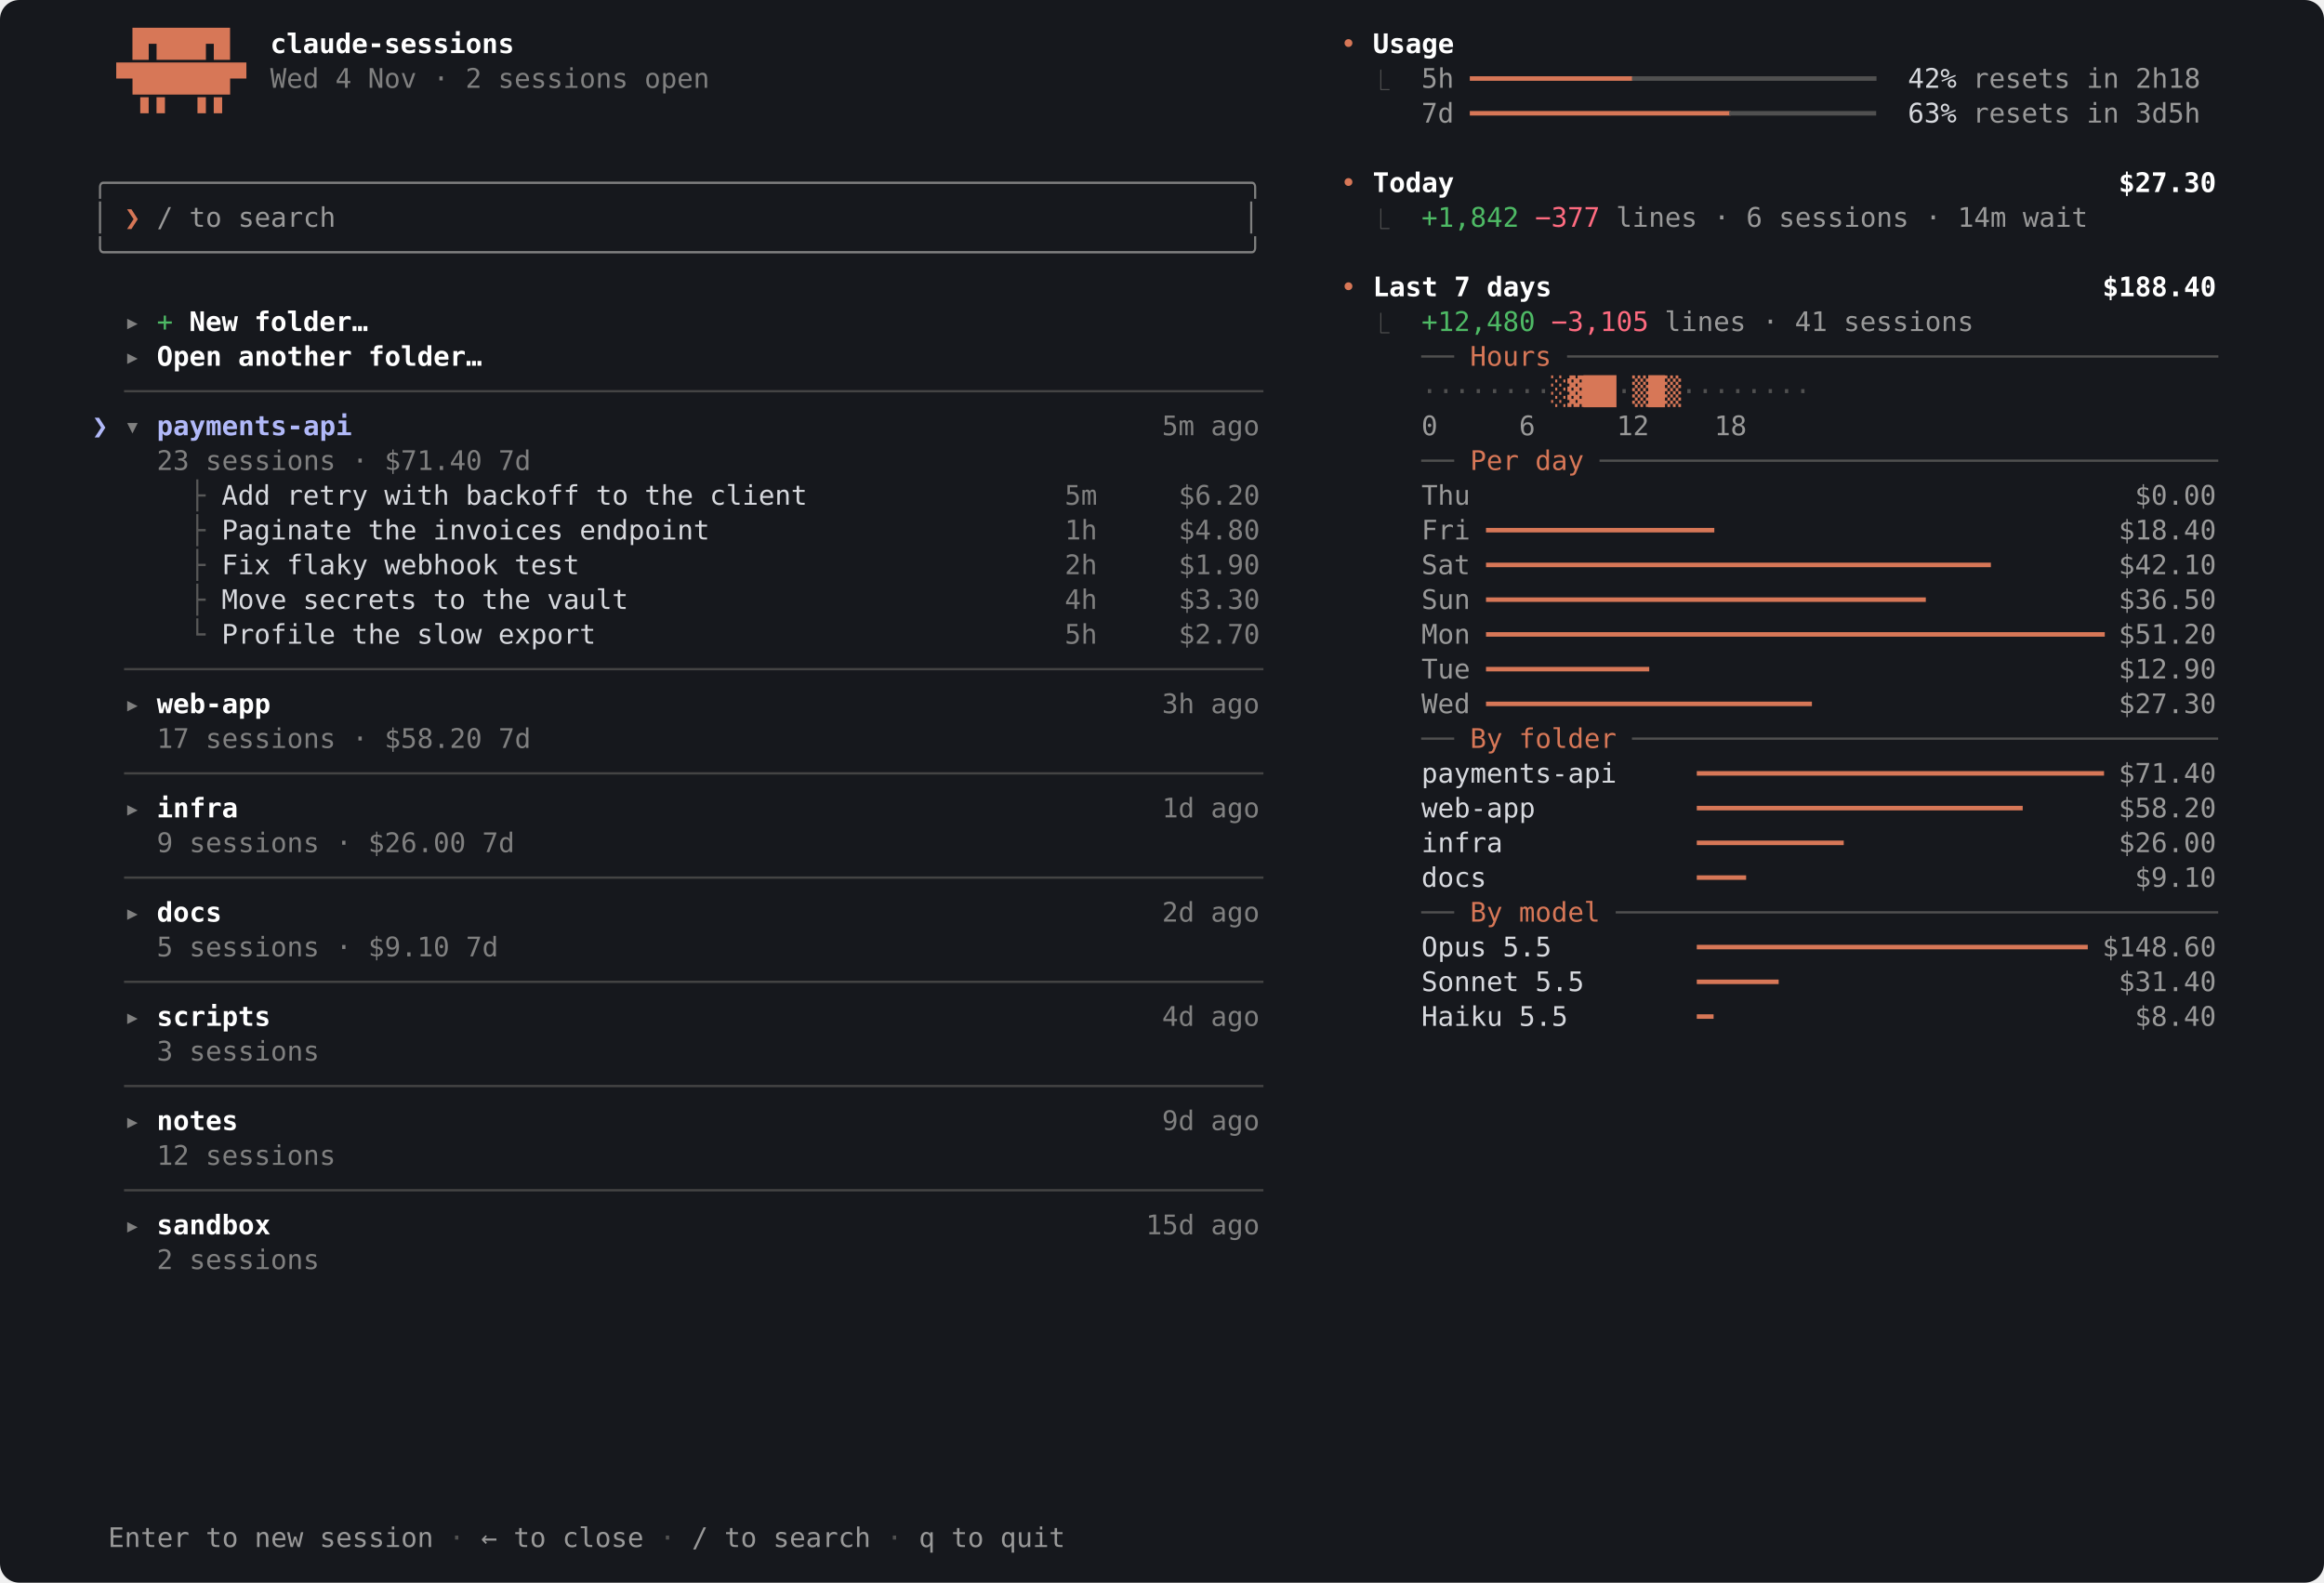
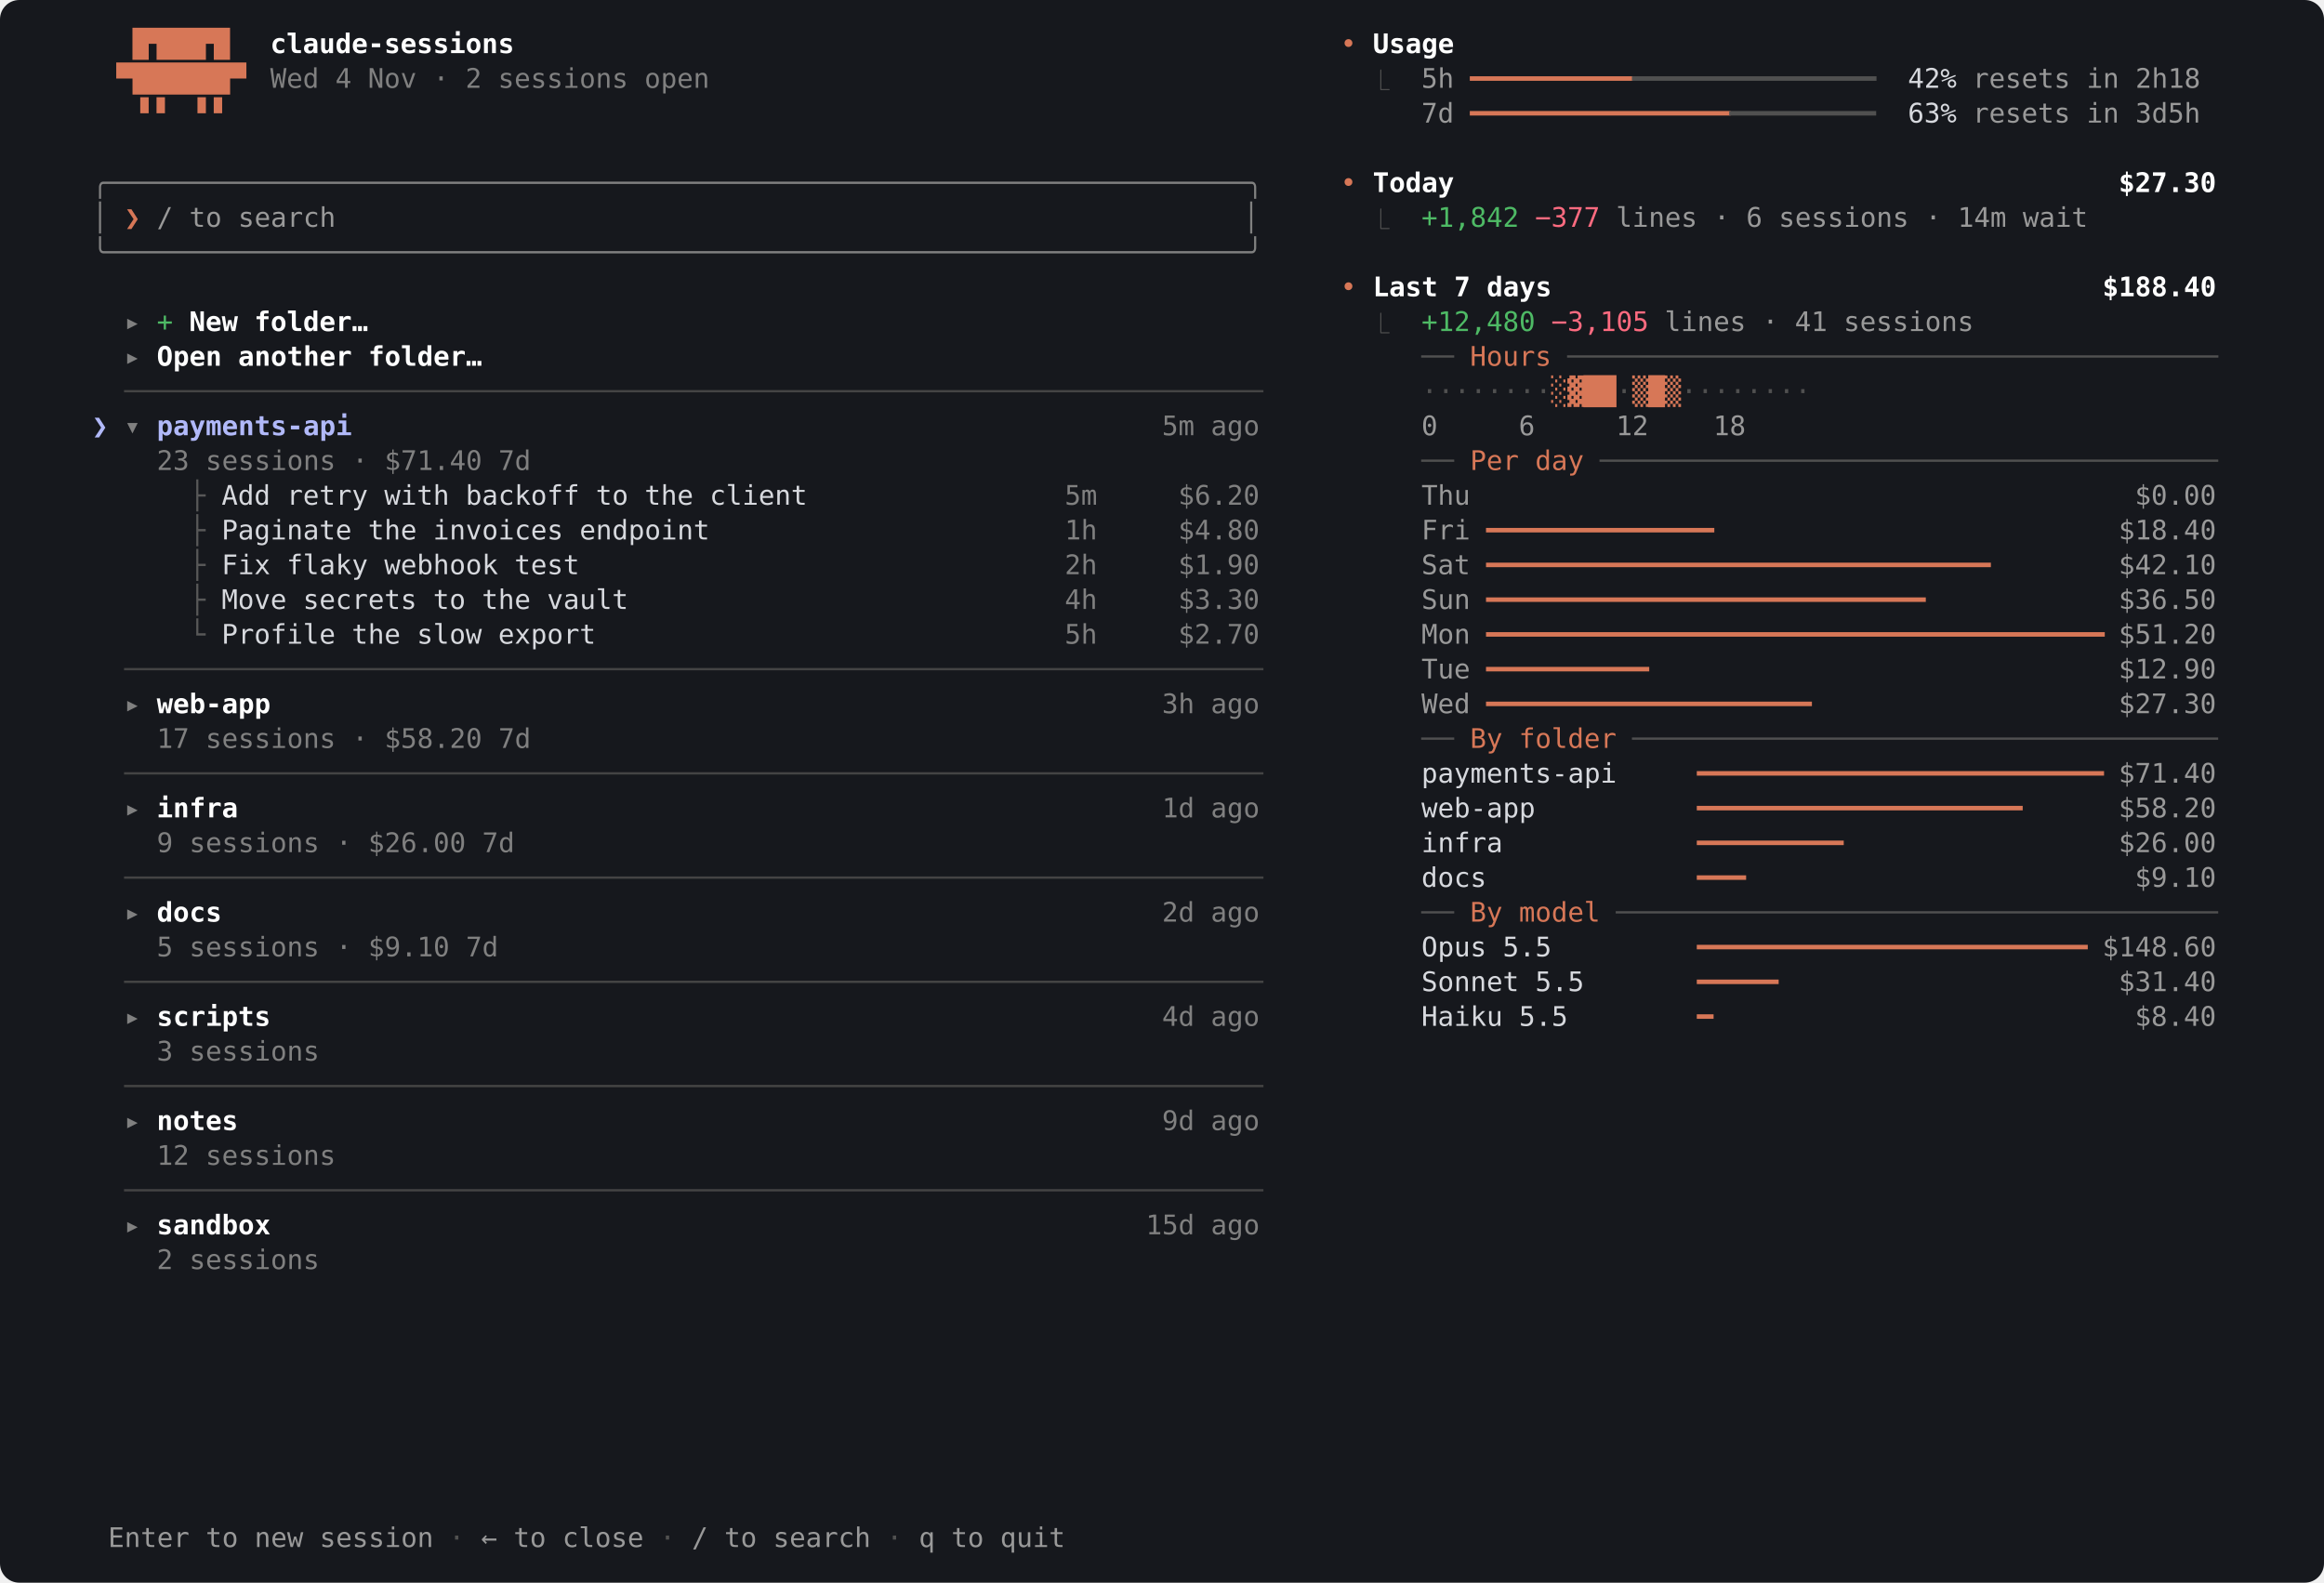
<svg xmlns="http://www.w3.org/2000/svg" width="1204" height="820" viewBox="0 0 1204 820">
  <rect width="100%" height="100%" rx="10" fill="#16181d" />
  <g font-family="JetBrains Mono, DejaVu Sans Mono, Menlo, monospace" font-size="14" xml:space="preserve">
    <text x="64.4" y="27.5" fill="#d77757" textLength="58.8" lengthAdjust="spacingAndGlyphs">▐▛███▜▌</text>
    <text x="140.0" y="27.5" fill="#ffffff" font-weight="bold" textLength="126.0" lengthAdjust="spacingAndGlyphs">claude-sessions</text>
    <text x="694.4" y="27.5" fill="#d77757" textLength="8.4" lengthAdjust="spacingAndGlyphs">•</text>
    <text x="711.2" y="27.5" fill="#ffffff" font-weight="bold" textLength="42.0" lengthAdjust="spacingAndGlyphs">Usage</text>
    <text x="56.0" y="45.5" fill="#d77757" textLength="75.6" lengthAdjust="spacingAndGlyphs">▝▜█████▛▘</text>
    <text x="140.0" y="45.5" fill="#808080" textLength="226.8" lengthAdjust="spacingAndGlyphs">Wed 4 Nov · 2 sessions open</text>
    <text x="711.2" y="45.5" fill="#505050" textLength="8.4" lengthAdjust="spacingAndGlyphs">⎿</text>
    <text x="736.4" y="45.5" fill="#999999" textLength="16.8" lengthAdjust="spacingAndGlyphs">5h</text>
    <text x="761.6" y="45.5" fill="#d77757" textLength="84.0" lengthAdjust="spacingAndGlyphs">━━━━━━━━━━</text>
    <text x="845.6" y="45.5" fill="#505050" textLength="126.0" lengthAdjust="spacingAndGlyphs">━━━━━━━━━━━━━━━</text>
    <text x="988.4" y="45.5" fill="#d7d9de" textLength="25.2" lengthAdjust="spacingAndGlyphs">42%</text>
    <text x="1022.0" y="45.5" fill="#999999" textLength="117.6" lengthAdjust="spacingAndGlyphs">resets in 2h18</text>
    <text x="72.8" y="63.5" fill="#d77757" textLength="42.0" lengthAdjust="spacingAndGlyphs">▘▘ ▝▝</text>
    <text x="736.4" y="63.5" fill="#999999" textLength="16.8" lengthAdjust="spacingAndGlyphs">7d</text>
    <text x="761.6" y="63.5" fill="#d77757" textLength="134.4" lengthAdjust="spacingAndGlyphs">━━━━━━━━━━━━━━━━</text>
    <text x="896.0" y="63.5" fill="#505050" textLength="75.6" lengthAdjust="spacingAndGlyphs">━━━━━━━━━</text>
    <text x="988.4" y="63.5" fill="#d7d9de" textLength="25.2" lengthAdjust="spacingAndGlyphs">63%</text>
    <text x="1022.0" y="63.5" fill="#999999" textLength="117.6" lengthAdjust="spacingAndGlyphs">resets in 3d5h</text>
    <text x="47.6" y="99.5" fill="#808080" textLength="604.8" lengthAdjust="spacingAndGlyphs">╭──────────────────────────────────────────────────────────────────────╮</text>
    <text x="694.4" y="99.5" fill="#d77757" textLength="8.4" lengthAdjust="spacingAndGlyphs">•</text>
    <text x="711.2" y="99.5" fill="#ffffff" font-weight="bold" textLength="42.0" lengthAdjust="spacingAndGlyphs">Today</text>
    <text x="1097.6" y="99.5" fill="#ffffff" font-weight="bold" textLength="50.4" lengthAdjust="spacingAndGlyphs">$27.30</text>
    <text x="47.6" y="117.5" fill="#808080" textLength="8.4" lengthAdjust="spacingAndGlyphs">│</text>
    <text x="64.4" y="117.5" fill="#d77757" textLength="8.4" lengthAdjust="spacingAndGlyphs">❯</text>
    <text x="81.2" y="117.5" fill="#999999" textLength="92.4" lengthAdjust="spacingAndGlyphs">/ to search</text>
    <text x="644.0" y="117.5" fill="#808080" textLength="8.4" lengthAdjust="spacingAndGlyphs">│</text>
    <text x="711.2" y="117.5" fill="#505050" textLength="8.4" lengthAdjust="spacingAndGlyphs">⎿</text>
    <text x="736.4" y="117.5" fill="#4eba65" textLength="50.4" lengthAdjust="spacingAndGlyphs">+1,842</text>
    <text x="795.2" y="117.5" fill="#ff6b80" textLength="33.6" lengthAdjust="spacingAndGlyphs">−377</text>
    <text x="837.2" y="117.5" fill="#999999" textLength="243.6" lengthAdjust="spacingAndGlyphs">lines · 6 sessions · 14m wait</text>
    <text x="47.6" y="135.5" fill="#808080" textLength="604.8" lengthAdjust="spacingAndGlyphs">╰──────────────────────────────────────────────────────────────────────╯</text>
    <text x="694.4" y="153.5" fill="#d77757" textLength="8.4" lengthAdjust="spacingAndGlyphs">•</text>
    <text x="711.2" y="153.5" fill="#ffffff" font-weight="bold" textLength="92.4" lengthAdjust="spacingAndGlyphs">Last 7 days</text>
    <text x="1089.2" y="153.5" fill="#ffffff" font-weight="bold" textLength="58.8" lengthAdjust="spacingAndGlyphs">$188.40</text>
    <text x="64.4" y="171.5" fill="#808080" textLength="8.4" lengthAdjust="spacingAndGlyphs">▸</text>
    <text x="81.2" y="171.5" fill="#4eba65" textLength="8.4" lengthAdjust="spacingAndGlyphs">+</text>
    <text x="98.0" y="171.5" fill="#ffffff" font-weight="bold" textLength="92.4" lengthAdjust="spacingAndGlyphs">New folder…</text>
    <text x="711.2" y="171.5" fill="#505050" textLength="8.4" lengthAdjust="spacingAndGlyphs">⎿</text>
    <text x="736.4" y="171.5" fill="#4eba65" textLength="58.8" lengthAdjust="spacingAndGlyphs">+12,480</text>
    <text x="803.6" y="171.5" fill="#ff6b80" textLength="50.4" lengthAdjust="spacingAndGlyphs">−3,105</text>
    <text x="862.4" y="171.5" fill="#999999" textLength="159.6" lengthAdjust="spacingAndGlyphs">lines · 41 sessions</text>
    <text x="64.4" y="189.5" fill="#808080" textLength="8.4" lengthAdjust="spacingAndGlyphs">▸</text>
    <text x="81.2" y="189.5" fill="#ffffff" font-weight="bold" textLength="168.0" lengthAdjust="spacingAndGlyphs">Open another folder…</text>
    <text x="736.4" y="189.5" fill="#505050" textLength="16.8" lengthAdjust="spacingAndGlyphs">──</text>
    <text x="761.6" y="189.5" fill="#d77757" textLength="42.0" lengthAdjust="spacingAndGlyphs">Hours</text>
    <text x="812.0" y="189.5" fill="#505050" textLength="336.0" lengthAdjust="spacingAndGlyphs">────────────────────────────────────────</text>
    <text x="64.4" y="207.5" fill="#444444" textLength="588.0" lengthAdjust="spacingAndGlyphs">──────────────────────────────────────────────────────────────────────</text>
    <text x="736.4" y="207.5" fill="#505050" textLength="67.2" lengthAdjust="spacingAndGlyphs">········</text>
    <text x="803.6" y="207.5" fill="#d77757" textLength="33.6" lengthAdjust="spacingAndGlyphs">░▓██</text>
    <text x="837.2" y="207.5" fill="#505050" textLength="8.4" lengthAdjust="spacingAndGlyphs">·</text>
    <text x="845.6" y="207.5" fill="#d77757" textLength="25.2" lengthAdjust="spacingAndGlyphs">▒█▒</text>
    <text x="870.8" y="207.5" fill="#505050" textLength="67.2" lengthAdjust="spacingAndGlyphs">········</text>
    <text x="47.6" y="225.5" fill="#b1b9f9" font-weight="bold" textLength="8.4" lengthAdjust="spacingAndGlyphs">❯</text>
    <text x="64.4" y="225.5" fill="#808080" textLength="8.4" lengthAdjust="spacingAndGlyphs">▾</text>
    <text x="81.2" y="225.5" fill="#b1b9f9" font-weight="bold" textLength="100.8" lengthAdjust="spacingAndGlyphs">payments-api</text>
    <text x="602.0" y="225.5" fill="#808080" textLength="50.4" lengthAdjust="spacingAndGlyphs">5m ago</text>
-     <text x="736.4" y="225.5" fill="#999999" textLength="168.0" lengthAdjust="spacingAndGlyphs">0     6     12    18</text>
+     <text x="736.4" y="225.5" fill="#999999" textLength="8.4" lengthAdjust="spacingAndGlyphs">0</text>
+     <text x="786.8" y="225.5" fill="#999999" textLength="8.4" lengthAdjust="spacingAndGlyphs">6</text>
+     <text x="837.2" y="225.5" fill="#999999" textLength="16.8" lengthAdjust="spacingAndGlyphs">12</text>
+     <text x="887.6" y="225.5" fill="#999999" textLength="16.8" lengthAdjust="spacingAndGlyphs">18</text>
    <text x="81.2" y="243.5" fill="#808080" textLength="193.2" lengthAdjust="spacingAndGlyphs">23 sessions · $71.40 7d</text>
    <text x="736.4" y="243.5" fill="#505050" textLength="16.8" lengthAdjust="spacingAndGlyphs">──</text>
    <text x="761.6" y="243.5" fill="#d77757" textLength="58.8" lengthAdjust="spacingAndGlyphs">Per day</text>
    <text x="828.8" y="243.5" fill="#505050" textLength="319.2" lengthAdjust="spacingAndGlyphs">──────────────────────────────────────</text>
    <text x="98.0" y="261.5" fill="#585858" textLength="8.4" lengthAdjust="spacingAndGlyphs">├</text>
    <text x="114.8" y="261.5" fill="#d7d9de" textLength="302.4" lengthAdjust="spacingAndGlyphs">Add retry with backoff to the client</text>
-     <text x="551.6" y="261.5" fill="#808080" textLength="100.8" lengthAdjust="spacingAndGlyphs">5m     $6.20</text>
+     <text x="551.6" y="261.5" fill="#808080" textLength="16.8" lengthAdjust="spacingAndGlyphs">5m</text>
+     <text x="610.4" y="261.5" fill="#808080" textLength="42.0" lengthAdjust="spacingAndGlyphs">$6.20</text>
    <text x="736.4" y="261.5" fill="#999999" textLength="25.2" lengthAdjust="spacingAndGlyphs">Thu</text>
    <text x="1106.0" y="261.5" fill="#999999" textLength="42.0" lengthAdjust="spacingAndGlyphs">$0.00</text>
    <text x="98.0" y="279.5" fill="#585858" textLength="8.4" lengthAdjust="spacingAndGlyphs">├</text>
    <text x="114.8" y="279.5" fill="#d7d9de" textLength="252.0" lengthAdjust="spacingAndGlyphs">Paginate the invoices endpoint</text>
-     <text x="551.6" y="279.5" fill="#808080" textLength="100.8" lengthAdjust="spacingAndGlyphs">1h     $4.80</text>
+     <text x="551.6" y="279.5" fill="#808080" textLength="16.8" lengthAdjust="spacingAndGlyphs">1h</text>
+     <text x="610.4" y="279.5" fill="#808080" textLength="42.0" lengthAdjust="spacingAndGlyphs">$4.80</text>
    <text x="736.4" y="279.5" fill="#999999" textLength="25.2" lengthAdjust="spacingAndGlyphs">Fri</text>
    <text x="770.0" y="279.5" fill="#d77757" textLength="117.6" lengthAdjust="spacingAndGlyphs">━━━━━━━━━━━━━━</text>
    <text x="1097.6" y="279.5" fill="#999999" textLength="50.4" lengthAdjust="spacingAndGlyphs">$18.40</text>
    <text x="98.0" y="297.5" fill="#585858" textLength="8.4" lengthAdjust="spacingAndGlyphs">├</text>
    <text x="114.8" y="297.5" fill="#d7d9de" textLength="184.8" lengthAdjust="spacingAndGlyphs">Fix flaky webhook test</text>
-     <text x="551.6" y="297.5" fill="#808080" textLength="100.8" lengthAdjust="spacingAndGlyphs">2h     $1.90</text>
+     <text x="551.6" y="297.5" fill="#808080" textLength="16.8" lengthAdjust="spacingAndGlyphs">2h</text>
+     <text x="610.4" y="297.5" fill="#808080" textLength="42.0" lengthAdjust="spacingAndGlyphs">$1.90</text>
    <text x="736.4" y="297.5" fill="#999999" textLength="25.2" lengthAdjust="spacingAndGlyphs">Sat</text>
    <text x="770.0" y="297.5" fill="#d77757" textLength="260.4" lengthAdjust="spacingAndGlyphs">━━━━━━━━━━━━━━━━━━━━━━━━━━━━━━━</text>
    <text x="1097.6" y="297.5" fill="#999999" textLength="50.4" lengthAdjust="spacingAndGlyphs">$42.10</text>
    <text x="98.0" y="315.5" fill="#585858" textLength="8.4" lengthAdjust="spacingAndGlyphs">├</text>
    <text x="114.8" y="315.5" fill="#d7d9de" textLength="210.0" lengthAdjust="spacingAndGlyphs">Move secrets to the vault</text>
-     <text x="551.6" y="315.5" fill="#808080" textLength="100.8" lengthAdjust="spacingAndGlyphs">4h     $3.30</text>
+     <text x="551.6" y="315.5" fill="#808080" textLength="16.8" lengthAdjust="spacingAndGlyphs">4h</text>
+     <text x="610.4" y="315.5" fill="#808080" textLength="42.0" lengthAdjust="spacingAndGlyphs">$3.30</text>
    <text x="736.4" y="315.5" fill="#999999" textLength="25.2" lengthAdjust="spacingAndGlyphs">Sun</text>
    <text x="770.0" y="315.5" fill="#d77757" textLength="226.8" lengthAdjust="spacingAndGlyphs">━━━━━━━━━━━━━━━━━━━━━━━━━━━</text>
    <text x="1097.6" y="315.5" fill="#999999" textLength="50.4" lengthAdjust="spacingAndGlyphs">$36.50</text>
    <text x="98.0" y="333.5" fill="#585858" textLength="8.4" lengthAdjust="spacingAndGlyphs">└</text>
    <text x="114.8" y="333.5" fill="#d7d9de" textLength="193.2" lengthAdjust="spacingAndGlyphs">Profile the slow export</text>
-     <text x="551.6" y="333.5" fill="#808080" textLength="100.8" lengthAdjust="spacingAndGlyphs">5h     $2.70</text>
+     <text x="551.6" y="333.5" fill="#808080" textLength="16.8" lengthAdjust="spacingAndGlyphs">5h</text>
+     <text x="610.4" y="333.5" fill="#808080" textLength="42.0" lengthAdjust="spacingAndGlyphs">$2.70</text>
    <text x="736.4" y="333.5" fill="#999999" textLength="25.2" lengthAdjust="spacingAndGlyphs">Mon</text>
    <text x="770.0" y="333.5" fill="#d77757" textLength="319.2" lengthAdjust="spacingAndGlyphs">━━━━━━━━━━━━━━━━━━━━━━━━━━━━━━━━━━━━━━</text>
    <text x="1097.6" y="333.5" fill="#999999" textLength="50.4" lengthAdjust="spacingAndGlyphs">$51.20</text>
    <text x="64.4" y="351.5" fill="#444444" textLength="588.0" lengthAdjust="spacingAndGlyphs">──────────────────────────────────────────────────────────────────────</text>
    <text x="736.4" y="351.5" fill="#999999" textLength="25.2" lengthAdjust="spacingAndGlyphs">Tue</text>
    <text x="770.0" y="351.5" fill="#d77757" textLength="84.0" lengthAdjust="spacingAndGlyphs">━━━━━━━━━━</text>
    <text x="1097.6" y="351.5" fill="#999999" textLength="50.4" lengthAdjust="spacingAndGlyphs">$12.90</text>
    <text x="64.4" y="369.5" fill="#808080" textLength="8.4" lengthAdjust="spacingAndGlyphs">▸</text>
    <text x="81.2" y="369.5" fill="#ffffff" font-weight="bold" textLength="58.8" lengthAdjust="spacingAndGlyphs">web-app</text>
    <text x="602.0" y="369.5" fill="#808080" textLength="50.4" lengthAdjust="spacingAndGlyphs">3h ago</text>
    <text x="736.4" y="369.5" fill="#999999" textLength="25.2" lengthAdjust="spacingAndGlyphs">Wed</text>
    <text x="770.0" y="369.5" fill="#d77757" textLength="168.0" lengthAdjust="spacingAndGlyphs">━━━━━━━━━━━━━━━━━━━━</text>
    <text x="1097.6" y="369.5" fill="#999999" textLength="50.4" lengthAdjust="spacingAndGlyphs">$27.30</text>
    <text x="81.2" y="387.5" fill="#808080" textLength="193.2" lengthAdjust="spacingAndGlyphs">17 sessions · $58.20 7d</text>
    <text x="736.4" y="387.5" fill="#505050" textLength="16.8" lengthAdjust="spacingAndGlyphs">──</text>
    <text x="761.6" y="387.5" fill="#d77757" textLength="75.6" lengthAdjust="spacingAndGlyphs">By folder</text>
    <text x="845.6" y="387.5" fill="#505050" textLength="302.4" lengthAdjust="spacingAndGlyphs">────────────────────────────────────</text>
    <text x="64.4" y="405.5" fill="#444444" textLength="588.0" lengthAdjust="spacingAndGlyphs">──────────────────────────────────────────────────────────────────────</text>
    <text x="736.4" y="405.5" fill="#d7d9de" textLength="100.8" lengthAdjust="spacingAndGlyphs">payments-api</text>
    <text x="879.2" y="405.5" fill="#d77757" textLength="210.0" lengthAdjust="spacingAndGlyphs">━━━━━━━━━━━━━━━━━━━━━━━━━</text>
    <text x="1097.6" y="405.5" fill="#999999" textLength="50.4" lengthAdjust="spacingAndGlyphs">$71.40</text>
    <text x="64.4" y="423.5" fill="#808080" textLength="8.4" lengthAdjust="spacingAndGlyphs">▸</text>
    <text x="81.2" y="423.5" fill="#ffffff" font-weight="bold" textLength="42.0" lengthAdjust="spacingAndGlyphs">infra</text>
    <text x="602.0" y="423.5" fill="#808080" textLength="50.4" lengthAdjust="spacingAndGlyphs">1d ago</text>
    <text x="736.4" y="423.5" fill="#d7d9de" textLength="58.8" lengthAdjust="spacingAndGlyphs">web-app</text>
    <text x="879.2" y="423.5" fill="#d77757" textLength="168.0" lengthAdjust="spacingAndGlyphs">━━━━━━━━━━━━━━━━━━━━</text>
    <text x="1097.6" y="423.5" fill="#999999" textLength="50.4" lengthAdjust="spacingAndGlyphs">$58.20</text>
    <text x="81.2" y="441.5" fill="#808080" textLength="184.8" lengthAdjust="spacingAndGlyphs">9 sessions · $26.00 7d</text>
    <text x="736.4" y="441.5" fill="#d7d9de" textLength="42.0" lengthAdjust="spacingAndGlyphs">infra</text>
    <text x="879.2" y="441.5" fill="#d77757" textLength="75.6" lengthAdjust="spacingAndGlyphs">━━━━━━━━━</text>
    <text x="1097.6" y="441.5" fill="#999999" textLength="50.4" lengthAdjust="spacingAndGlyphs">$26.00</text>
    <text x="64.4" y="459.5" fill="#444444" textLength="588.0" lengthAdjust="spacingAndGlyphs">──────────────────────────────────────────────────────────────────────</text>
    <text x="736.4" y="459.5" fill="#d7d9de" textLength="33.6" lengthAdjust="spacingAndGlyphs">docs</text>
    <text x="879.2" y="459.5" fill="#d77757" textLength="25.2" lengthAdjust="spacingAndGlyphs">━━━</text>
    <text x="1106.0" y="459.5" fill="#999999" textLength="42.0" lengthAdjust="spacingAndGlyphs">$9.10</text>
    <text x="64.4" y="477.5" fill="#808080" textLength="8.4" lengthAdjust="spacingAndGlyphs">▸</text>
    <text x="81.2" y="477.5" fill="#ffffff" font-weight="bold" textLength="33.6" lengthAdjust="spacingAndGlyphs">docs</text>
    <text x="602.0" y="477.5" fill="#808080" textLength="50.4" lengthAdjust="spacingAndGlyphs">2d ago</text>
    <text x="736.4" y="477.5" fill="#505050" textLength="16.8" lengthAdjust="spacingAndGlyphs">──</text>
    <text x="761.6" y="477.5" fill="#d77757" textLength="67.2" lengthAdjust="spacingAndGlyphs">By model</text>
    <text x="837.2" y="477.5" fill="#505050" textLength="310.8" lengthAdjust="spacingAndGlyphs">─────────────────────────────────────</text>
    <text x="81.2" y="495.5" fill="#808080" textLength="176.4" lengthAdjust="spacingAndGlyphs">5 sessions · $9.10 7d</text>
    <text x="736.4" y="495.5" fill="#d7d9de" textLength="67.2" lengthAdjust="spacingAndGlyphs">Opus 5.5</text>
    <text x="879.2" y="495.5" fill="#d77757" textLength="201.6" lengthAdjust="spacingAndGlyphs">━━━━━━━━━━━━━━━━━━━━━━━━</text>
    <text x="1089.2" y="495.5" fill="#999999" textLength="58.8" lengthAdjust="spacingAndGlyphs">$148.60</text>
    <text x="64.4" y="513.5" fill="#444444" textLength="588.0" lengthAdjust="spacingAndGlyphs">──────────────────────────────────────────────────────────────────────</text>
    <text x="736.4" y="513.5" fill="#d7d9de" textLength="84.0" lengthAdjust="spacingAndGlyphs">Sonnet 5.5</text>
    <text x="879.2" y="513.5" fill="#d77757" textLength="42.0" lengthAdjust="spacingAndGlyphs">━━━━━</text>
    <text x="1097.6" y="513.5" fill="#999999" textLength="50.4" lengthAdjust="spacingAndGlyphs">$31.40</text>
    <text x="64.4" y="531.5" fill="#808080" textLength="8.4" lengthAdjust="spacingAndGlyphs">▸</text>
    <text x="81.2" y="531.5" fill="#ffffff" font-weight="bold" textLength="58.8" lengthAdjust="spacingAndGlyphs">scripts</text>
    <text x="602.0" y="531.5" fill="#808080" textLength="50.4" lengthAdjust="spacingAndGlyphs">4d ago</text>
    <text x="736.4" y="531.5" fill="#d7d9de" textLength="75.6" lengthAdjust="spacingAndGlyphs">Haiku 5.5</text>
    <text x="879.2" y="531.5" fill="#d77757" textLength="8.4" lengthAdjust="spacingAndGlyphs">━</text>
    <text x="1106.0" y="531.5" fill="#999999" textLength="42.0" lengthAdjust="spacingAndGlyphs">$8.40</text>
    <text x="81.2" y="549.5" fill="#808080" textLength="84.0" lengthAdjust="spacingAndGlyphs">3 sessions</text>
    <text x="64.4" y="567.5" fill="#444444" textLength="588.0" lengthAdjust="spacingAndGlyphs">──────────────────────────────────────────────────────────────────────</text>
    <text x="64.4" y="585.5" fill="#808080" textLength="8.4" lengthAdjust="spacingAndGlyphs">▸</text>
    <text x="81.2" y="585.5" fill="#ffffff" font-weight="bold" textLength="42.0" lengthAdjust="spacingAndGlyphs">notes</text>
    <text x="602.0" y="585.5" fill="#808080" textLength="50.4" lengthAdjust="spacingAndGlyphs">9d ago</text>
    <text x="81.2" y="603.5" fill="#808080" textLength="92.4" lengthAdjust="spacingAndGlyphs">12 sessions</text>
    <text x="64.4" y="621.5" fill="#444444" textLength="588.0" lengthAdjust="spacingAndGlyphs">──────────────────────────────────────────────────────────────────────</text>
    <text x="64.4" y="639.5" fill="#808080" textLength="8.4" lengthAdjust="spacingAndGlyphs">▸</text>
    <text x="81.2" y="639.5" fill="#ffffff" font-weight="bold" textLength="58.8" lengthAdjust="spacingAndGlyphs">sandbox</text>
    <text x="593.6" y="639.5" fill="#808080" textLength="58.8" lengthAdjust="spacingAndGlyphs">15d ago</text>
    <text x="81.2" y="657.5" fill="#808080" textLength="84.0" lengthAdjust="spacingAndGlyphs">2 sessions</text>
    <text x="56.0" y="801.5" fill="#999999" textLength="168.0" lengthAdjust="spacingAndGlyphs">Enter to new session</text>
    <text x="232.4" y="801.5" fill="#505050" textLength="8.4" lengthAdjust="spacingAndGlyphs">·</text>
    <text x="249.2" y="801.5" fill="#999999" textLength="84.0" lengthAdjust="spacingAndGlyphs">← to close</text>
    <text x="341.6" y="801.5" fill="#505050" textLength="8.4" lengthAdjust="spacingAndGlyphs">·</text>
    <text x="358.4" y="801.5" fill="#999999" textLength="92.4" lengthAdjust="spacingAndGlyphs">/ to search</text>
    <text x="459.2" y="801.5" fill="#505050" textLength="8.4" lengthAdjust="spacingAndGlyphs">·</text>
    <text x="476.0" y="801.5" fill="#999999" textLength="75.6" lengthAdjust="spacingAndGlyphs">q to quit</text>
  </g>
</svg>
